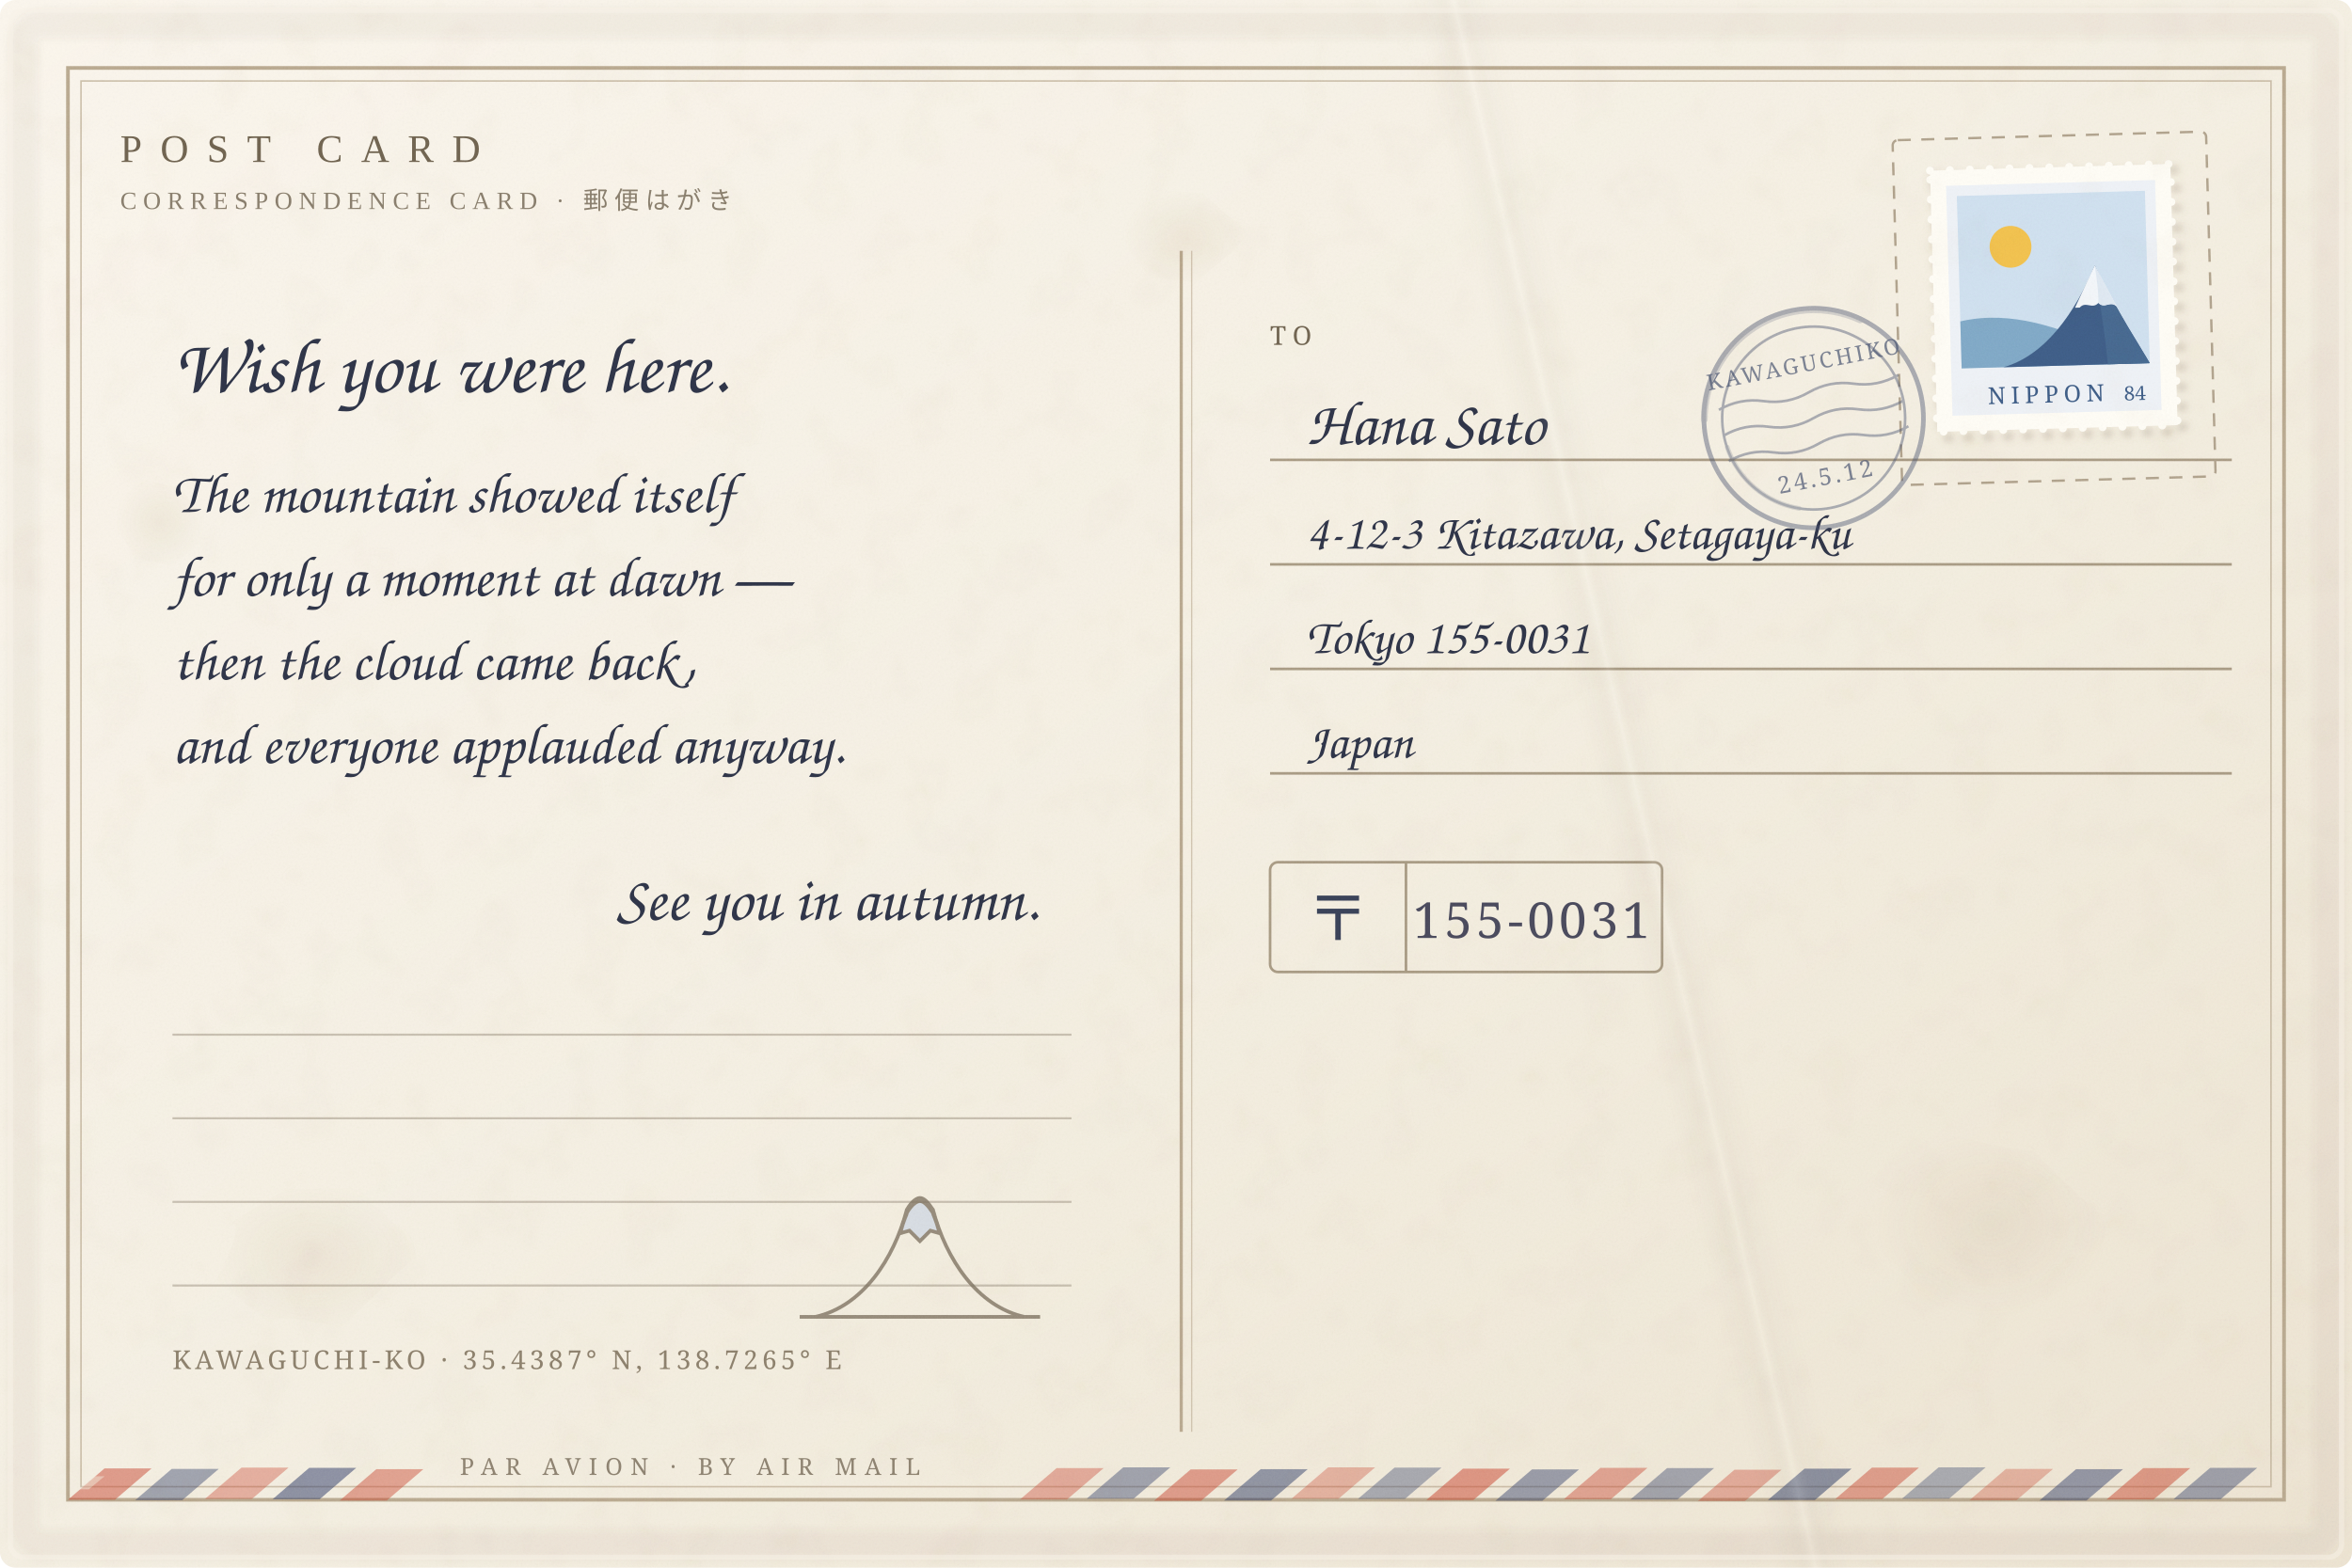
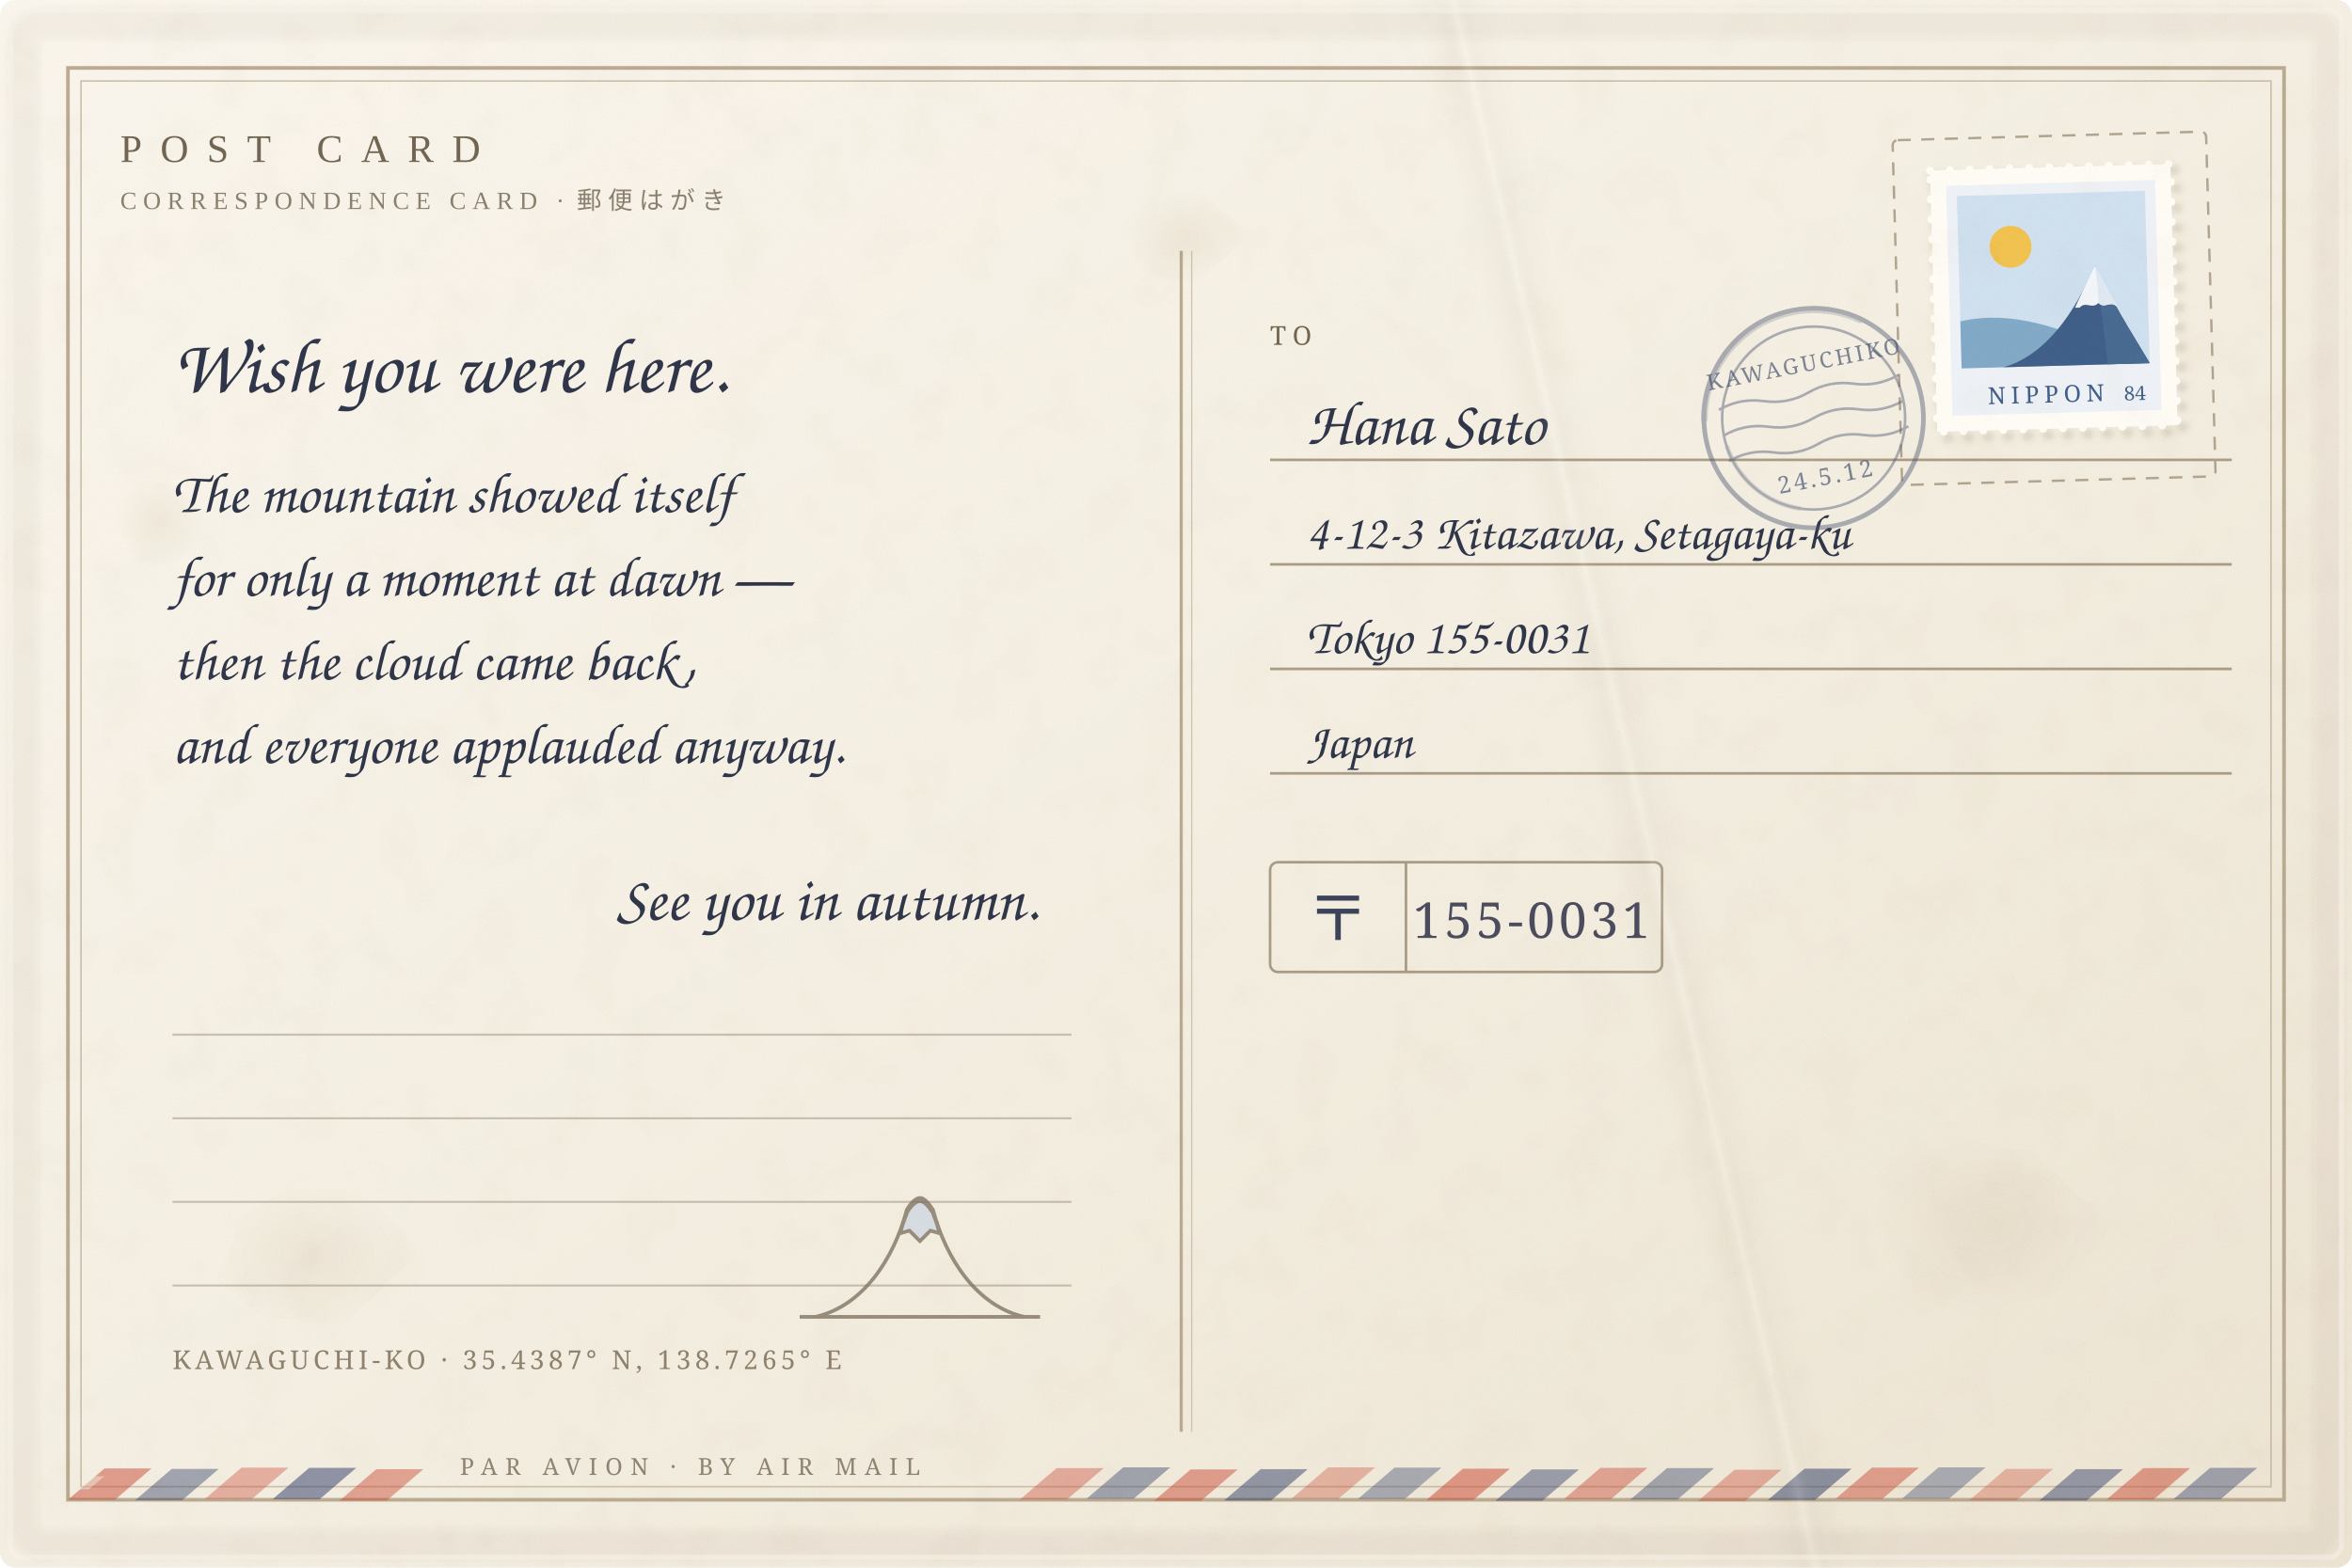
<svg xmlns="http://www.w3.org/2000/svg" viewBox="0 0 900 600" preserveAspectRatio="xMidYMid slice" aria-labelledby="ttlBack" aria-describedby="dscBack">
  <defs>
    <linearGradient id="backPaper" x1="0" y1="0" x2="1" y2="1">
      <stop offset="0" stop-color="#fbf6ec" />
      <stop offset="0.5" stop-color="#f5efe2" />
      <stop offset="1" stop-color="#ece3d1" />
    </linearGradient>
    <filter id="grain2" x="0" y="0" width="100%" height="100%">
      <feTurbulence type="fractalNoise" baseFrequency="1.1" numOctaves="3" seed="19" result="n" />
      <feColorMatrix in="n" type="saturate" values="0" />
      <feComponentTransfer>
        <feFuncA type="linear" slope="0.45" />
      </feComponentTransfer>
    </filter>
    <clipPath id="clipCard2">
      <rect x="0" y="0" width="900" height="600" rx="6" />
    </clipPath>
    <filter id="foxB" filterUnits="userSpaceOnUse" x="0" y="0" width="900" height="600">
      <feTurbulence type="fractalNoise" baseFrequency="0.055 0.048" numOctaves="4" seed="71" result="n" />
      <feColorMatrix in="n" type="matrix" values="0 0 0 0 0.44                       0 0 0 0 0.31                       0 0 0 0 0.18                       0 0 0 -5.4 2.25" />
      <feComponentTransfer>
        <feFuncA type="table" tableValues="0 0.7 0 0.45 0.95 0.1 0 0.6" />
      </feComponentTransfer>
      <feGaussianBlur stdDeviation="1.1" />'
          </filter>
    <radialGradient id="foxBloomB">
      <stop offset="0" stop-color="#8a6a3c" stop-opacity=".85" />
      <stop offset=".45" stop-color="#8a6a3c" stop-opacity=".5" />
      <stop offset=".8" stop-color="#8a6a3c" stop-opacity=".18" />
      <stop offset="1" stop-color="#8a6a3c" stop-opacity="0" />
    </radialGradient>
    <filter id="filmB" filterUnits="userSpaceOnUse" x="0" y="0" width="900" height="600">
      <feTurbulence type="fractalNoise" baseFrequency="1.7" numOctaves="2" seed="83" result="n" />
      <feColorMatrix in="n" type="saturate" values="0" />
      <feComponentTransfer>
        <feFuncA type="linear" slope="0" intercept="1" />
      </feComponentTransfer>
    </filter>
    <filter id="tinyB" filterUnits="userSpaceOnUse" x="-20" y="-20" width="940" height="640">
      <feGaussianBlur stdDeviation="1.4" />
    </filter>
    <linearGradient id="creaseB" x1="0" y1="0" x2="1" y2="0">
      <stop offset="0" stop-color="#6a5c46" stop-opacity="0" />
      <stop offset=".30" stop-color="#6a5c46" stop-opacity=".035" />
      <stop offset=".50" stop-color="#fffdf6" stop-opacity=".12" />
      <stop offset=".70" stop-color="#6a5c46" stop-opacity=".025" />
      <stop offset="1" stop-color="#6a5c46" stop-opacity="0" />
    </linearGradient>
  </defs>
  <g clip-path="url(#clipCard2)">
    <rect x="0" y="0" width="900" height="600" fill="url(#backPaper)" />
    <rect x="26" y="26" class="print-rule" width="848" height="548" fill="none" stroke="#b9a98f" stroke-width="1.4" />
    <rect x="31" y="31" class="print-rule" width="838" height="538" fill="none" stroke="#b9a98f" stroke-width=".6" opacity=".7" />
    <g font-family="Georgia,'Times New Roman',serif" fill="#6f6350">
      <text x="46" y="62" font-size="15" letter-spacing="7">POST CARD</text>
-       <text x="46" y="80" font-size="9.5" letter-spacing="2.4" opacity=".82">CORRESPONDENCE CARD · 郵便はがき</text>
+       <text x="46" y="80" font-size="9.5" letter-spacing="2.4" opacity=".82">CORRESPONDENCE CARD · <tspan lang="ja">郵便はがき</tspan>
+       </text>
    </g>
    <line x1="452" class="print-rule" y1="96" x2="452" y2="548" stroke="#b9a98f" stroke-width="1.2" />
    <line x1="456" class="print-rule" y1="96" x2="456" y2="548" stroke="#b9a98f" stroke-width=".5" opacity=".6" />
    <g font-family="'Snell Roundhand','Brush Script MT','Segoe Script','Bradley Hand',cursive" fill="#2f3548">
      <text x="66" y="150" font-size="30">Wish you were here.</text>
      <text x="66" y="196" font-size="22">The mountain showed itself</text>
      <text x="66" y="228" font-size="22">for only a moment at dawn —</text>
      <text x="66" y="260" font-size="22">then the cloud came back,</text>
      <text x="66" y="292" font-size="22">and everyone applauded anyway.</text>
      <text x="236" y="352" font-size="24">See you in autumn.</text>
    </g>
    <g stroke="#8d8270" stroke-width=".8" opacity=".45" fill="none">
      <path class="print-rule" d="M66 396 H410 M66 428 H410 M66 460 H410 M66 492 H410" />
    </g>
    <g font-family="Georgia,serif" font-size="10" fill="#8b7f6b" letter-spacing="1.6">
      <text x="66" y="524">KAWAGUCHI-KO · 35.4387° N, 138.7265° E</text>
    </g>
    <g transform="translate(352 470)" fill="none" stroke="#7d7260" stroke-width="1.4" opacity=".8">
      <path id="doodleFuji" d="M-40 34 C-22 30 -10 12 -5 -7 C-3 -10.5 -1 -11.5 0 -11.5                      C1.5 -11.5 3 -10 5 -7 C10 12 22 30 40 34" />
      <path data-on="doodleFuji" d="M-7.5 2 C-6 -4 -5 -5 -5 -5.8 C-3 -9.3 -1 -10.3 0 -10.3                      C1.5 -10.3 3 -8.8 5 -5.8 C5 -5 6 -4 7.5 2                      L4 1 L0 5 L-4 1 Z" fill="#cfd8e2" />
      <path d="M-46 34 H46" />
    </g>
    <g font-family="Georgia,serif" fill="#6f6350">
      <text x="486" y="132" font-size="10" letter-spacing="2.6">TO</text>
    </g>
    <g stroke="#a89a83" stroke-width="1" fill="none">
      <path class="print-rule" d="M486 176 H854 M486 216 H854 M486 256 H854 M486 296 H854" />
    </g>
    <g font-family="'Snell Roundhand','Brush Script MT','Segoe Script',cursive" fill="#2f3548">
      <text x="500" y="170" font-size="24">Hana Sato</text>
      <text x="500" y="210" font-size="19">4-12-3 Kitazawa, Setagaya-ku</text>
      <text x="500" y="250" font-size="19">Tokyo 155-0031</text>
      <text x="500" y="290" font-size="19">Japan</text>
    </g>
    <g transform="translate(486 330)">
      <rect x="0" y="0" width="150" height="42" class="print-rule" rx="3" fill="none" stroke="#a89a83" stroke-width="1" />
      <line x1="52" y1="0" class="print-rule" x2="52" y2="42" stroke="#a89a83" stroke-width="1" />
      <text x="26" y="30" text-anchor="middle" font-size="24" fill="#3a4258" font-family="'Hiragino Mincho ProN','Yu Mincho','Noto Serif JP',serif">〒</text>
      <text x="100" y="29" text-anchor="middle" font-size="19" fill="#4a4a5c" font-family="Georgia,serif" letter-spacing="1.5">155-0031</text>
    </g>
    <g transform="rotate(-1.6 786 118)">
      <rect x="726" y="52" width="120" height="132" rx="2" fill="none" stroke="#b0a28c" stroke-width=".9" stroke-dasharray="5 4" />
      <g transform="translate(740 64)">
        <path d="M0 0 h92 v100 h-92 Z" fill="none" stroke="#8c7f68" stroke-opacity=".34" stroke-width="3.6" stroke-dasharray="0.01 7.6" stroke-linecap="round" filter="url(#tinyB)" transform="translate(1.8 2.4)" />
        <path d="M0 0 h92 v100 h-92 Z" fill="#fffdf6" />
        <path d="M0 0 h92 v100 h-92 Z" fill="none" stroke="#fffdf6" stroke-width="3" stroke-dasharray="0.01 7.6" stroke-linecap="round" />
        <rect x="6" y="6" width="80" height="88" fill="#eef2f7" />
        <rect x="10" y="10" width="72" height="66" fill="#cfe0ef" />
        <path d="M10 76 L10 58 C30 54 48 62 62 68 C72 72 78 75 82 76 Z" fill="#7fa8c6" />
        <path d="M26 76 C42 72 54 56 62 38 C70 56 80 72 82 76 Z" fill="#3f5d86" />
        <path d="M62 38 C70 56 80 72 82 76 L66 76 C65 62 63 48 62 38 Z" fill="#47688f" />
        <path d="M62 38 L70 54 C67.5 51.4 65.4 55 63 52.4 C60.6 55 58.2 51.4 55.8 54 L54 54 Z" fill="#f4f8fc" />
        <path d="M62 38 L70 54 C67.5 51.4 65.4 55 63 52.4 C63.2 48 62.6 43 62 38 Z" fill="#dfe8f2" />
        <circle cx="30" cy="30" r="8" fill="#f2c14e" />
        <text x="42" y="90" text-anchor="middle" font-size="9" fill="#3f5d86" letter-spacing="2" font-family="Georgia,serif">NIPPON</text>
        <text x="76" y="90" text-anchor="middle" font-size="7.5" fill="#3f5d86" font-family="Georgia,serif">84</text>
      </g>
    </g>
    <g transform="translate(694 160) rotate(-11)" fill="none" stroke="#4a5570" opacity=".45">
      <circle r="42" stroke-width="1.8" />
      <circle r="35" stroke-width="1" />
      <path d="M-35 -10 q8.75 -3 17.5 0 t17.5 0 t17.5 0 t17.5 0                      M-35 0 q8.75 -3 17.5 0 t17.5 0 t17.5 0 t17.5 0                      M-35 10 q8.75 -3 17.5 0 t17.5 0 t17.5 0 t17.5 0" stroke-width="1" />
      <path d="M-41.2 -7.4 A42 42 0 0 1 24.6 -33.5" stroke-width="2.6" stroke-opacity=".45" stroke-linecap="round" />
      <path d="M-34.6 4.6 A35 35 0 0 0 -12 32.9" stroke-width="1.8" stroke-opacity=".4" stroke-linecap="round" />
    </g>
    <g transform="translate(694 160) rotate(-11)" opacity=".72" fill="#4a5570" font-family="Georgia,serif">
      <text x="0" y="-18" text-anchor="middle" stroke="none" font-size="8.4" letter-spacing="1.1">KAWAGUCHIKO</text>
      <text x="0" y="26" text-anchor="middle" stroke="none" font-size="9" letter-spacing="1.2">24.5.12</text>
    </g>
    <g opacity=".55">
      <g fill="#c8452f">
        <path d="M26 574 l14 -12 h18 l-14 12 z" opacity=".92" />
        <path d="M78.4 573.7 l14 -12 h18 l-14 12 z" opacity=".7" />
        <path d="M130 574.3 l14 -12 h18 l-14 12 z" opacity=".84" />
        <path d="M390.3 573.9 l14 -12 h18 l-14 12 z" opacity=".72" />
        <path d="M441.6 574.4 l14 -12 h18 l-14 12 z" opacity=".88" />
        <path d="M494.2 573.6 l14 -12 h18 l-14 12 z" opacity=".64" />
        <path d="M545.8 574.1 l14 -12 h18 l-14 12 z" opacity=".95" />
        <path d="M598.4 573.8 l14 -12 h18 l-14 12 z" opacity=".8" />
        <path d="M649.7 574.5 l14 -12 h18 l-14 12 z" opacity=".7" />
        <path d="M702.3 573.7 l14 -12 h18 l-14 12 z" opacity=".86" />
        <path d="M753.6 574.2 l14 -12 h18 l-14 12 z" opacity=".62" />
        <path d="M806.1 573.9 l14 -12 h18 l-14 12 z" opacity=".9" />
      </g>
      <g fill="#2b3a67">
        <path d="M51.7 574.2 l14 -12 h18 l-14 12 z" opacity=".78" />
        <path d="M104.3 573.8 l14 -12 h18 l-14 12 z" opacity=".95" />
        <path d="M415.8 573.6 l14 -12 h18 l-14 12 z" opacity=".76" />
        <path d="M468.4 574.3 l14 -12 h18 l-14 12 z" opacity=".9" />
        <path d="M519.6 573.7 l14 -12 h18 l-14 12 z" opacity=".68" />
        <path d="M572.2 574.4 l14 -12 h18 l-14 12 z" opacity=".82" />
        <path d="M623.9 573.9 l14 -12 h18 l-14 12 z" opacity=".74" />
        <path d="M676.5 574.1 l14 -12 h18 l-14 12 z" opacity=".94" />
        <path d="M727.8 573.6 l14 -12 h18 l-14 12 z" opacity=".66" />
        <path d="M780.4 574.3 l14 -12 h18 l-14 12 z" opacity=".86" />
        <path d="M831.7 573.8 l14 -12 h18 l-14 12 z" opacity=".78" />
      </g>
      <path d="M30 570 l6 -5 h4 l-6 5 z" fill="#efe6d4" opacity=".5" />
      <path d="M653 566 l5 -4.3 h3 l-5 4.3 z" fill="#efe6d4" opacity=".42" />
    </g>
    <text x="176" y="564.5" font-size="9" letter-spacing="3" fill="#6f6350" opacity=".78" font-family="Georgia,serif">PAR AVION · BY AIR MAIL</text>
    <rect x="0" y="0" width="900" height="600" filter="url(#foxB)" opacity=".055" style="mix-blend-mode:multiply" />
    <g fill="url(#foxBloomB)" opacity=".1">
      <path d="M160.0 480.0 Q141.2 497.4 150.6 488.7 Q120.0 518.7 130.6 508.0 Q95.1 500.4 107.6 509.6 Q70.0 480.0 82.6 490.2 Q97.4 461.4 83.7 470.7 Q120.0 448.8 108.7 455.1 Q150.5 455.0 135.3 451.9 Q160.0 480.0 155.3 467.5 Z" />
      <path d="M806.8 470.0 Q803.4 505.6 805.1 487.8 Q760.0 503.3 781.7 504.4 Q721.4 501.7 740.7 502.5 Q715.8 470.0 718.6 485.8 Q718.8 436.2 717.3 453.1 Q760.0 429.5 739.4 432.9 Q790.2 445.3 775.1 437.4 Q806.8 470.0 798.5 457.6 Z" />
      <path d="M477.3 90.0 Q465.6 102.8 471.5 96.4 Q450.0 113.9 457.8 108.3 Q432.5 104.3 441.3 109.1 Q429.2 90.0 430.9 97.2 Q430.1 73.7 429.7 81.9 Q450.0 70.8 440.1 72.3 Q468.4 74.9 459.2 72.9 Q477.3 90.0 472.8 82.5 Z" />
      <path d="M78.7 200.0 Q77.1 214.0 77.9 207.0 Q60.0 220.7 68.6 217.4 Q46.0 211.5 53.0 216.1 Q44.2 200.0 45.1 205.7 Q43.7 186.6 43.9 193.3 Q60.0 178.7 51.8 182.7 Q73.7 188.8 66.8 183.7 Q78.7 200.0 76.2 194.4 Z" />
    </g>
    <rect x="9" y="9" width="882" height="582" rx="7" fill="none" stroke="#6d5c44" stroke-opacity=".055" stroke-width="11" filter="url(#tinyB)" />
    <g transform="rotate(-13 450 300)">
      <rect x="606" y="-80" width="30" height="760" fill="url(#creaseB)" />
    </g>
    <rect x="0" y="0" width="900" height="600" filter="url(#grain2)" opacity=".12" style="mix-blend-mode:multiply" />
    <rect x="0" y="0" width="900" height="600" filter="url(#filmB)" opacity=".07" style="mix-blend-mode:overlay" />
  </g>
  <rect x="4" y="4" width="892" height="592" rx="5" fill="none" stroke="#f8f3e8" stroke-opacity=".5" stroke-width="2" />
</svg>
